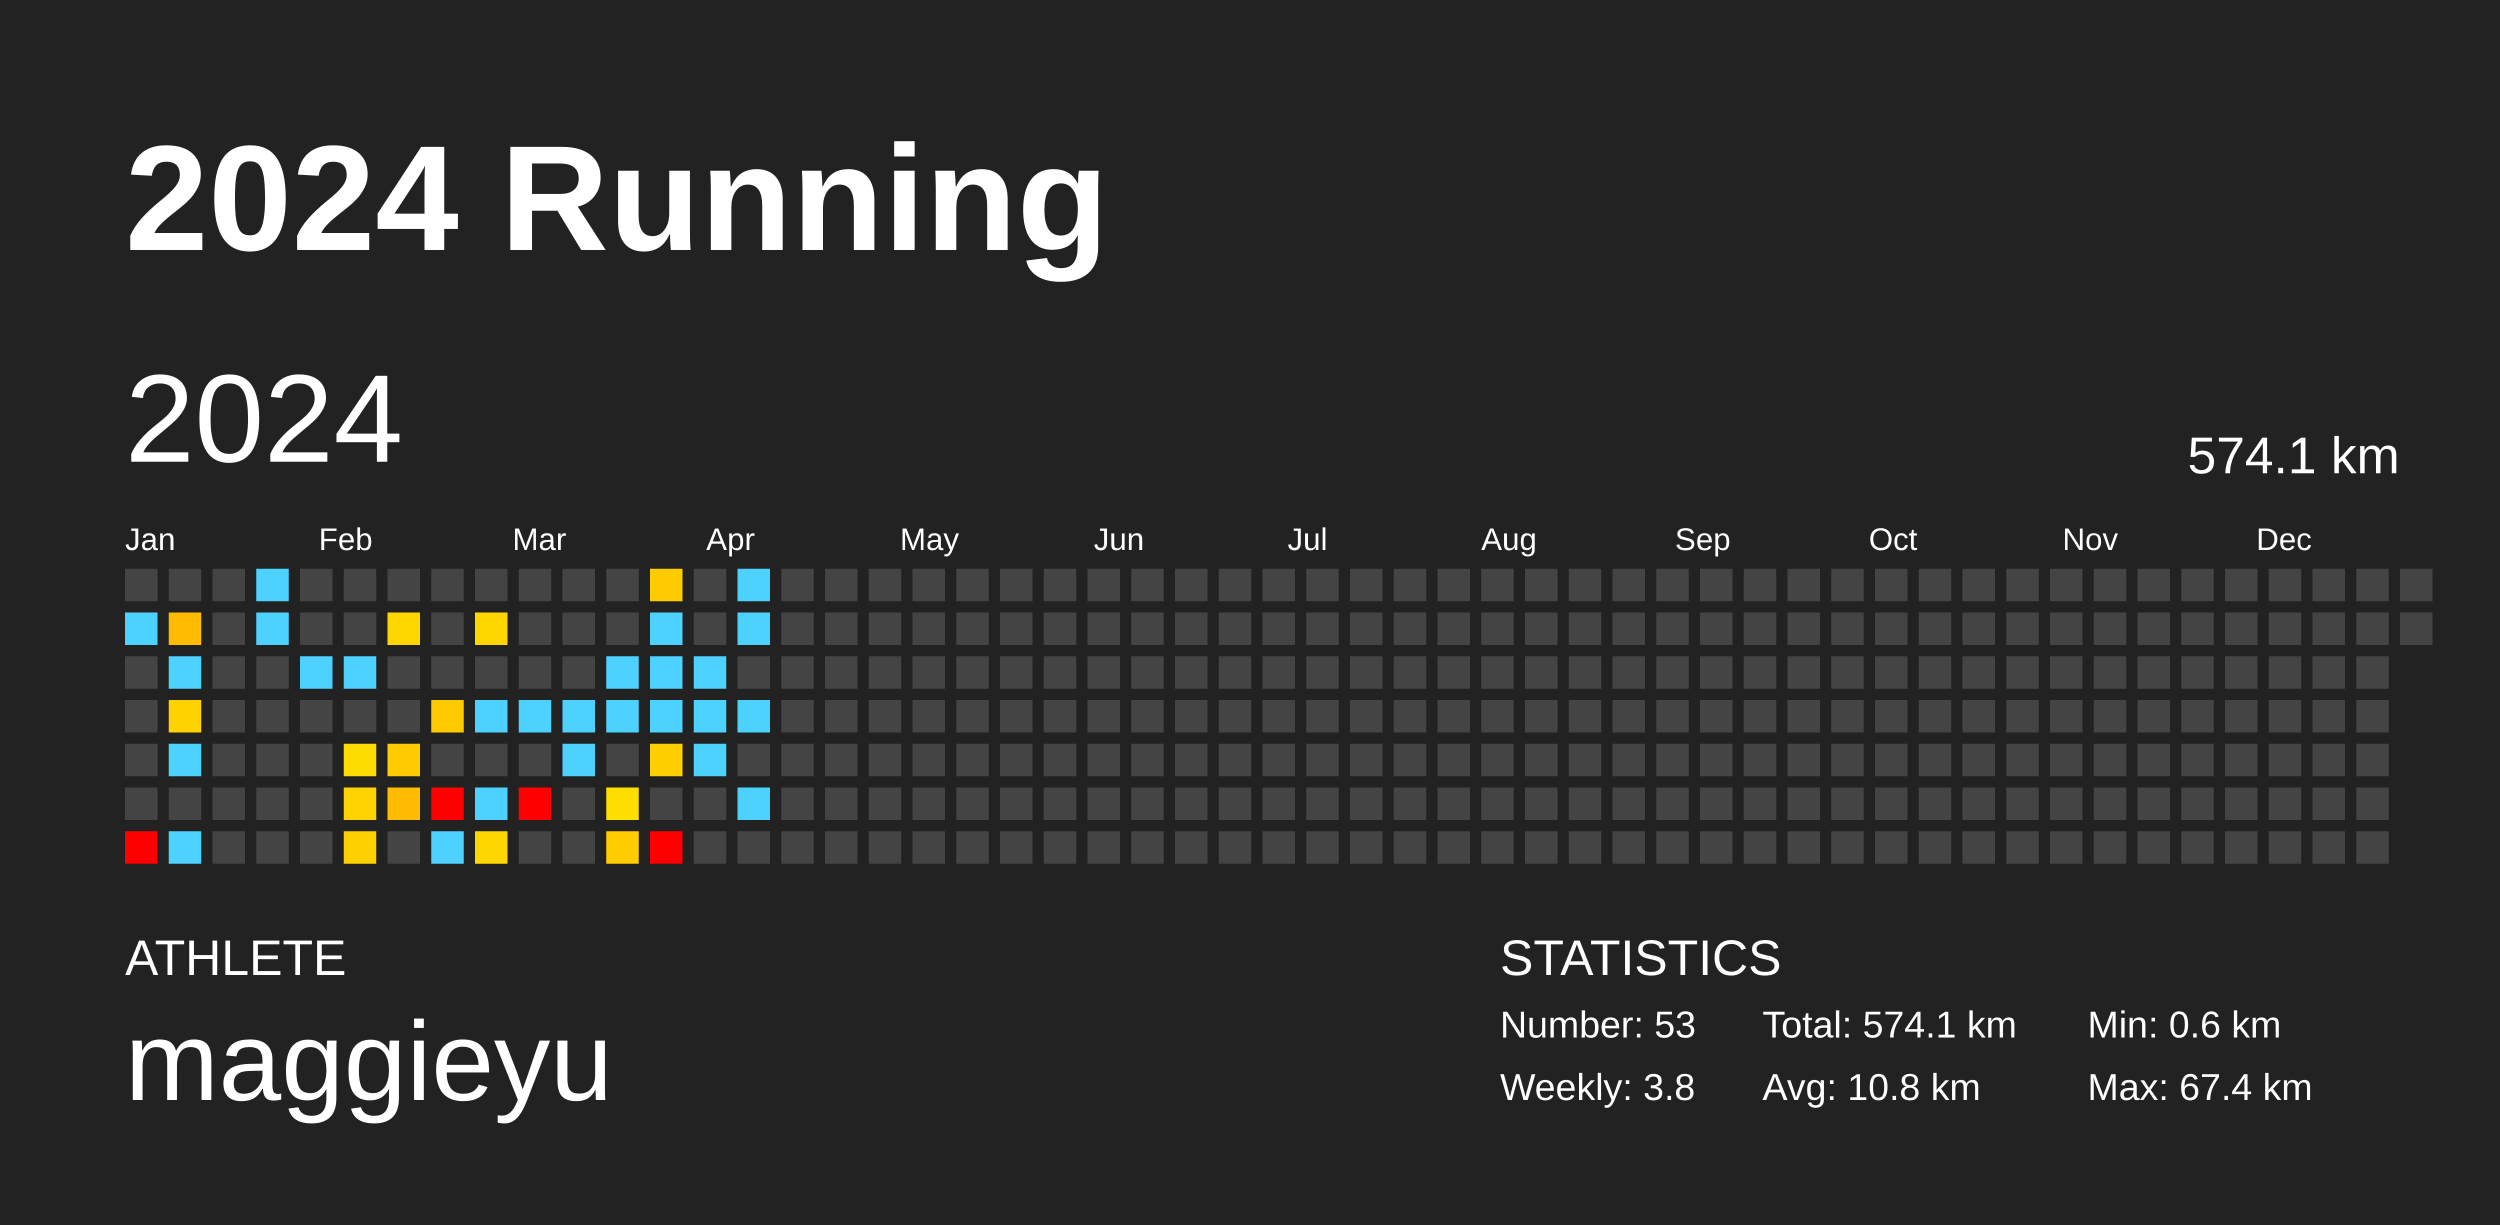
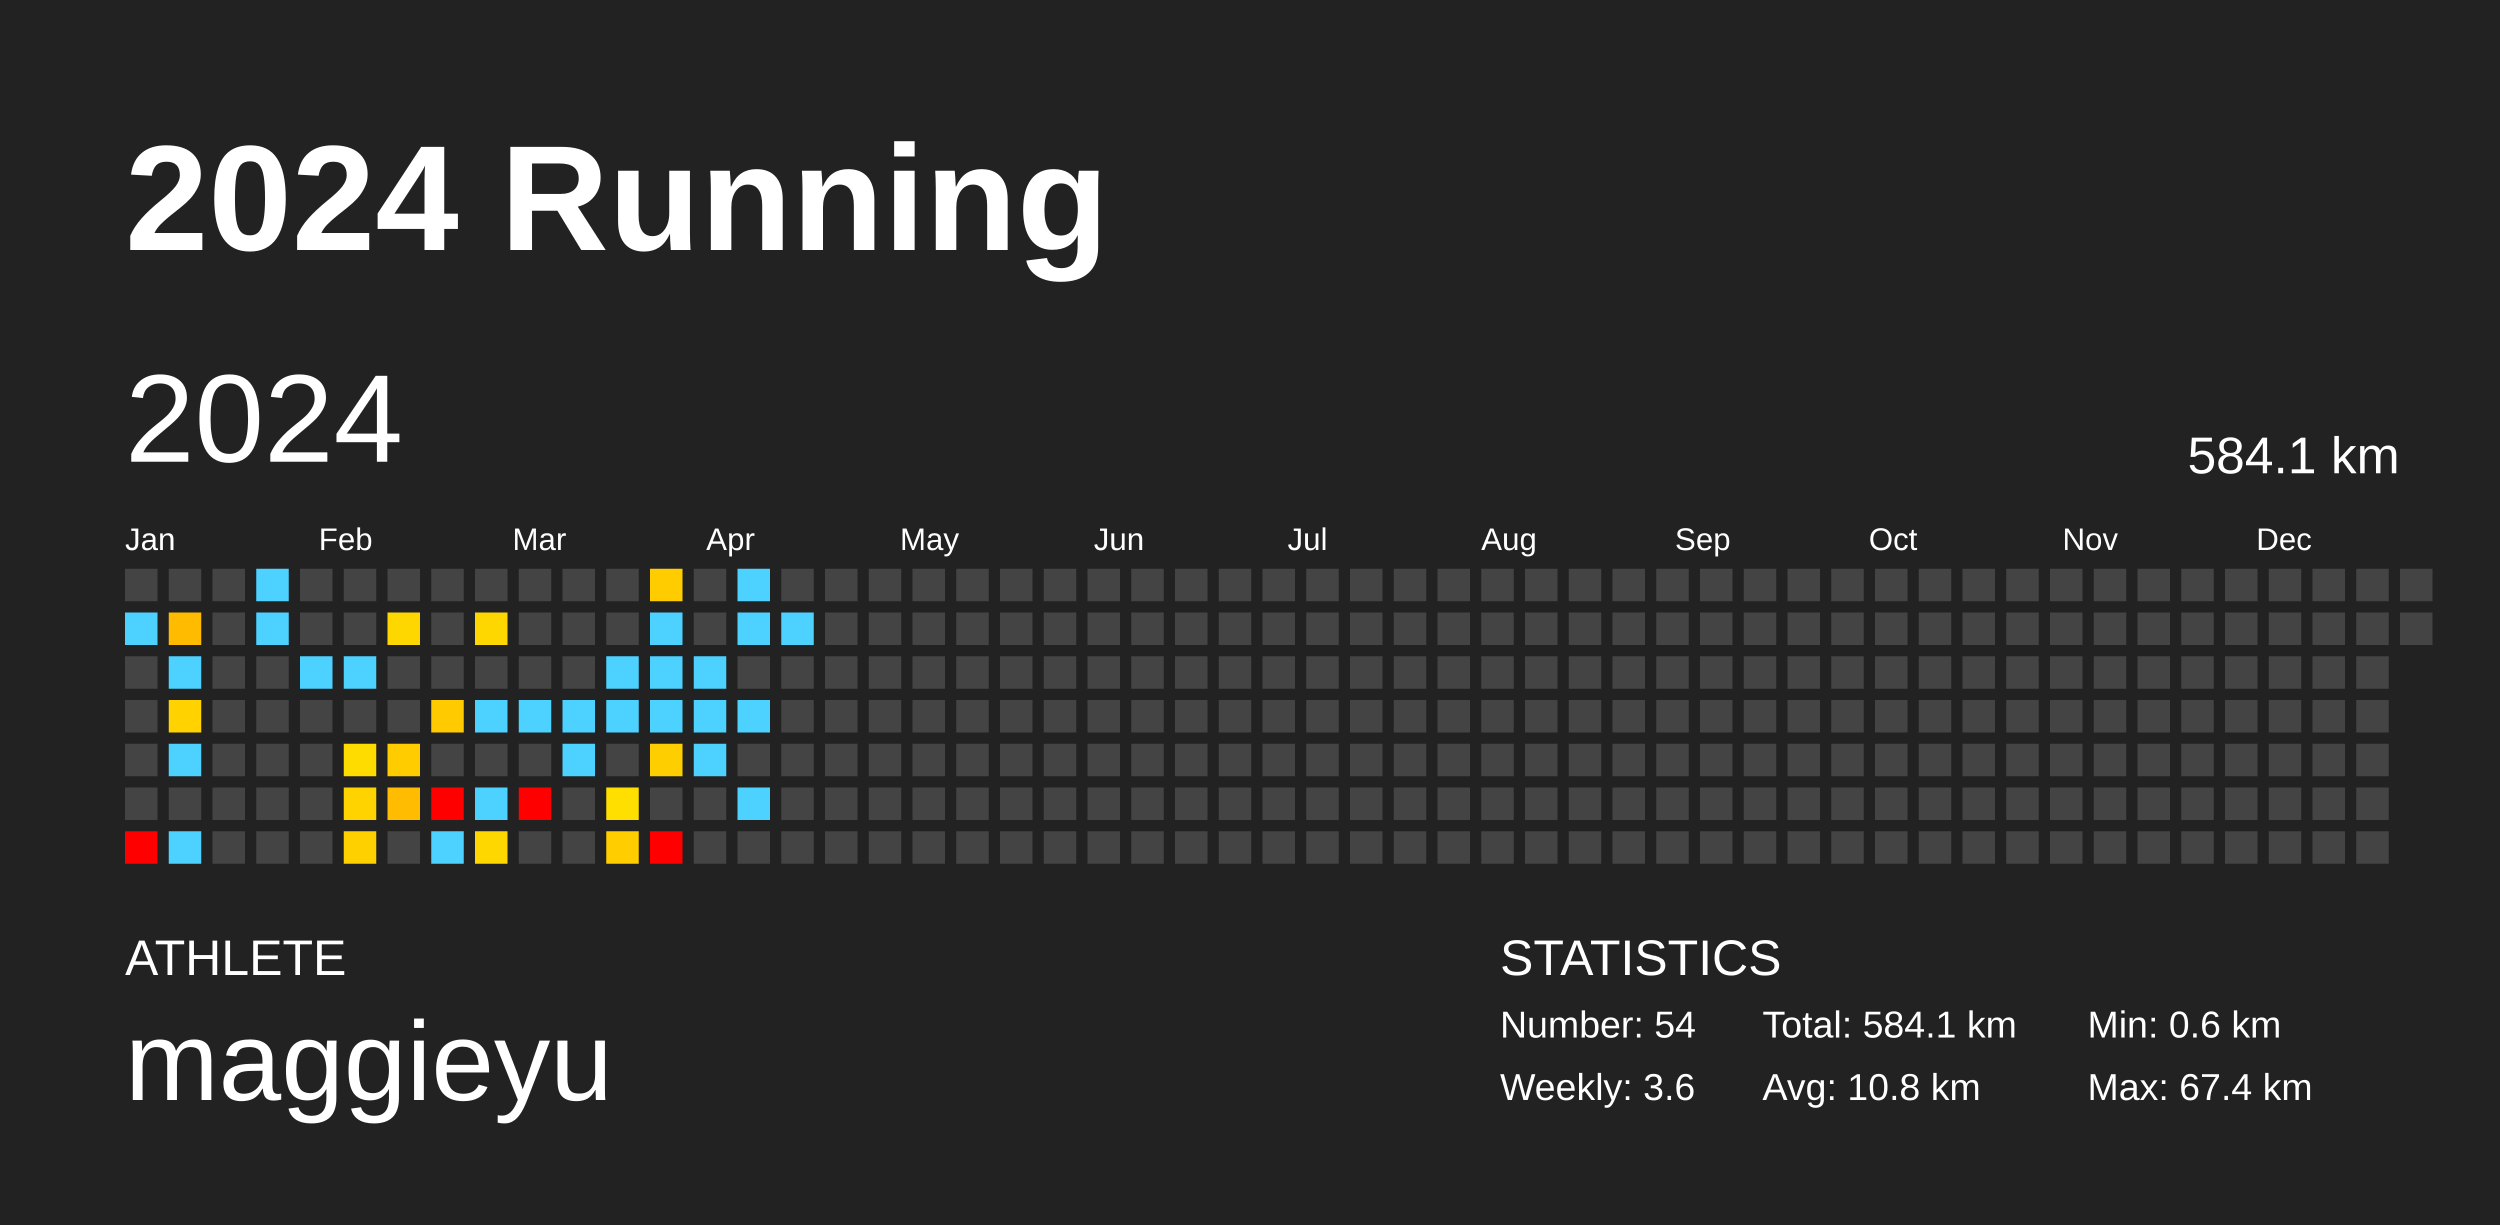
<svg xmlns="http://www.w3.org/2000/svg" baseProfile="full" height="98mm" version="1.1" viewBox="0,0,200,98" width="200mm">
  <defs />
  <rect fill="#222222" height="98" width="200" x="0" y="0" />
  <text fill="#FFFFFF" style="font-size:12px; font-family:Arial; font-weight:bold;" x="10" y="20">2024 Running</text>
  <text fill="#FFFFFF" style="font-size:4px; font-family:Arial" x="10" y="78">ATHLETE</text>
  <text fill="#FFFFFF" style="font-size:9px; font-family:Arial" x="10" y="88">maggieyu</text>
  <text fill="#FFFFFF" style="font-size:4px; font-family:Arial" x="120" y="78">STATISTICS</text>
-   <text fill="#FFFFFF" style="font-size:3px; font-family:Arial" x="120" y="83">Number: 53</text>
-   <text fill="#FFFFFF" style="font-size:3px; font-family:Arial" x="120" y="88">Weekly: 3.8</text>
-   <text fill="#FFFFFF" style="font-size:3px; font-family:Arial" x="141" y="83">Total: 574.1 km</text>
+   <text fill="#FFFFFF" style="font-size:3px; font-family:Arial" x="120" y="83">Number: 54</text>
+   <text fill="#FFFFFF" style="font-size:3px; font-family:Arial" x="120" y="88">Weekly: 3.6</text>
+   <text fill="#FFFFFF" style="font-size:3px; font-family:Arial" x="141" y="83">Total: 584.1 km</text>
  <text fill="#FFFFFF" style="font-size:3px; font-family:Arial" x="141" y="88">Avg: 10.8 km</text>
  <text fill="#FFFFFF" style="font-size:3px; font-family:Arial" x="167" y="83">Min: 0.6 km</text>
  <text fill="#FFFFFF" style="font-size:3px; font-family:Arial" x="167" y="88">Max: 67.4 km</text>
  <text dominant-baseline="hanging" fill="#FFFFFF" style="font-size:10.0px; font-family:Arial;" x="10" y="30">2024</text>
-   <text dominant-baseline="hanging" fill="#FFFFFF" style="font-size:4.125px; font-family:Arial;" x="175" y="35">574.1 km</text>
+   <text dominant-baseline="hanging" fill="#FFFFFF" style="font-size:4.125px; font-family:Arial;" x="175" y="35">584.1 km</text>
  <text fill="#FFFFFF" style="font-size:2.5px; font-family:Arial" x="10.0" y="44">Jan</text>
  <text fill="#FFFFFF" style="font-size:2.5px; font-family:Arial" x="25.5" y="44">Feb</text>
  <text fill="#FFFFFF" style="font-size:2.5px; font-family:Arial" x="41.0" y="44">Mar</text>
  <text fill="#FFFFFF" style="font-size:2.5px; font-family:Arial" x="56.5" y="44">Apr</text>
  <text fill="#FFFFFF" style="font-size:2.5px; font-family:Arial" x="72.0" y="44">May</text>
  <text fill="#FFFFFF" style="font-size:2.5px; font-family:Arial" x="87.5" y="44">Jun</text>
  <text fill="#FFFFFF" style="font-size:2.5px; font-family:Arial" x="103.0" y="44">Jul</text>
  <text fill="#FFFFFF" style="font-size:2.5px; font-family:Arial" x="118.5" y="44">Aug</text>
  <text fill="#FFFFFF" style="font-size:2.5px; font-family:Arial" x="134.0" y="44">Sep</text>
  <text fill="#FFFFFF" style="font-size:2.5px; font-family:Arial" x="149.5" y="44">Oct</text>
  <text fill="#FFFFFF" style="font-size:2.5px; font-family:Arial" x="165.0" y="44">Nov</text>
  <text fill="#FFFFFF" style="font-size:2.5px; font-family:Arial" x="180.5" y="44">Dec</text>
  <rect fill="#444444" height="2.6" width="2.6" x="10.0" y="45.5" />
  <rect fill="#4dd2ff" height="2.6" width="2.6" x="10.0" y="49.0" />
  <rect fill="#444444" height="2.6" width="2.6" x="10.0" y="52.5" />
  <rect fill="#444444" height="2.6" width="2.6" x="10.0" y="56.0" />
  <rect fill="#444444" height="2.6" width="2.6" x="10.0" y="59.5" />
  <rect fill="#444444" height="2.6" width="2.6" x="10.0" y="63.0" />
  <rect fill="red" height="2.6" width="2.6" x="10.0" y="66.5" />
  <rect fill="#444444" height="2.6" width="2.6" x="13.5" y="45.5" />
  <rect fill="#ffbb00" height="2.6" width="2.6" x="13.5" y="49.0" />
  <rect fill="#4dd2ff" height="2.6" width="2.6" x="13.5" y="52.5" />
  <rect fill="#ffd200" height="2.6" width="2.6" x="13.5" y="56.0" />
  <rect fill="#4dd2ff" height="2.6" width="2.6" x="13.5" y="59.5" />
  <rect fill="#444444" height="2.6" width="2.6" x="13.5" y="63.0" />
  <rect fill="#4dd2ff" height="2.6" width="2.6" x="13.5" y="66.5" />
  <rect fill="#444444" height="2.6" width="2.6" x="17.0" y="45.5" />
  <rect fill="#444444" height="2.6" width="2.6" x="17.0" y="49.0" />
  <rect fill="#444444" height="2.6" width="2.6" x="17.0" y="52.5" />
  <rect fill="#444444" height="2.6" width="2.6" x="17.0" y="56.0" />
  <rect fill="#444444" height="2.6" width="2.6" x="17.0" y="59.5" />
  <rect fill="#444444" height="2.6" width="2.6" x="17.0" y="63.0" />
  <rect fill="#444444" height="2.6" width="2.6" x="17.0" y="66.5" />
  <rect fill="#4dd2ff" height="2.6" width="2.6" x="20.5" y="45.5" />
  <rect fill="#4dd2ff" height="2.6" width="2.6" x="20.5" y="49.0" />
  <rect fill="#444444" height="2.6" width="2.6" x="20.5" y="52.5" />
  <rect fill="#444444" height="2.6" width="2.6" x="20.5" y="56.0" />
  <rect fill="#444444" height="2.6" width="2.6" x="20.5" y="59.5" />
  <rect fill="#444444" height="2.6" width="2.6" x="20.5" y="63.0" />
  <rect fill="#444444" height="2.6" width="2.6" x="20.5" y="66.5" />
  <rect fill="#444444" height="2.6" width="2.6" x="24.0" y="45.5" />
  <rect fill="#444444" height="2.6" width="2.6" x="24.0" y="49.0" />
  <rect fill="#4dd2ff" height="2.6" width="2.6" x="24.0" y="52.5" />
  <rect fill="#444444" height="2.6" width="2.6" x="24.0" y="56.0" />
  <rect fill="#444444" height="2.6" width="2.6" x="24.0" y="59.5" />
  <rect fill="#444444" height="2.6" width="2.6" x="24.0" y="63.0" />
  <rect fill="#444444" height="2.6" width="2.6" x="24.0" y="66.5" />
  <rect fill="#444444" height="2.6" width="2.6" x="27.5" y="45.5" />
  <rect fill="#444444" height="2.6" width="2.6" x="27.5" y="49.0" />
  <rect fill="#4dd2ff" height="2.6" width="2.6" x="27.5" y="52.5" />
  <rect fill="#444444" height="2.6" width="2.6" x="27.5" y="56.0" />
  <rect fill="#ffdc00" height="2.6" width="2.6" x="27.5" y="59.5" />
  <rect fill="#ffd300" height="2.6" width="2.6" x="27.5" y="63.0" />
  <rect fill="#ffd000" height="2.6" width="2.6" x="27.5" y="66.5" />
  <rect fill="#444444" height="2.6" width="2.6" x="31.0" y="45.5" />
  <rect fill="#ffd700" height="2.6" width="2.6" x="31.0" y="49.0" />
  <rect fill="#444444" height="2.6" width="2.6" x="31.0" y="52.5" />
  <rect fill="#444444" height="2.6" width="2.6" x="31.0" y="56.0" />
  <rect fill="#ffcc00" height="2.6" width="2.6" x="31.0" y="59.5" />
  <rect fill="#ffbc00" height="2.6" width="2.6" x="31.0" y="63.0" />
  <rect fill="#444444" height="2.6" width="2.6" x="31.0" y="66.5" />
  <rect fill="#444444" height="2.6" width="2.6" x="34.5" y="45.5" />
  <rect fill="#444444" height="2.6" width="2.6" x="34.5" y="49.0" />
  <rect fill="#444444" height="2.6" width="2.6" x="34.5" y="52.5" />
  <rect fill="#ffcb00" height="2.6" width="2.6" x="34.5" y="56.0" />
  <rect fill="#444444" height="2.6" width="2.6" x="34.5" y="59.5" />
  <rect fill="red" height="2.6" width="2.6" x="34.5" y="63.0" />
  <rect fill="#4dd2ff" height="2.6" width="2.6" x="34.5" y="66.5" />
  <rect fill="#444444" height="2.6" width="2.6" x="38.0" y="45.5" />
  <rect fill="#ffd700" height="2.6" width="2.6" x="38.0" y="49.0" />
  <rect fill="#444444" height="2.6" width="2.6" x="38.0" y="52.5" />
  <rect fill="#4dd2ff" height="2.6" width="2.6" x="38.0" y="56.0" />
  <rect fill="#444444" height="2.6" width="2.6" x="38.0" y="59.5" />
  <rect fill="#4dd2ff" height="2.6" width="2.6" x="38.0" y="63.0" />
  <rect fill="#ffd700" height="2.6" width="2.6" x="38.0" y="66.5" />
  <rect fill="#444444" height="2.6" width="2.6" x="41.5" y="45.5" />
  <rect fill="#444444" height="2.6" width="2.6" x="41.5" y="49.0" />
  <rect fill="#444444" height="2.6" width="2.6" x="41.5" y="52.5" />
  <rect fill="#4dd2ff" height="2.6" width="2.6" x="41.5" y="56.0" />
  <rect fill="#444444" height="2.6" width="2.6" x="41.5" y="59.5" />
  <rect fill="red" height="2.6" width="2.6" x="41.5" y="63.0" />
  <rect fill="#444444" height="2.6" width="2.6" x="41.5" y="66.5" />
  <rect fill="#444444" height="2.6" width="2.6" x="45.0" y="45.5" />
  <rect fill="#444444" height="2.6" width="2.6" x="45.0" y="49.0" />
  <rect fill="#444444" height="2.6" width="2.6" x="45.0" y="52.5" />
  <rect fill="#4dd2ff" height="2.6" width="2.6" x="45.0" y="56.0" />
  <rect fill="#4dd2ff" height="2.6" width="2.6" x="45.0" y="59.5" />
  <rect fill="#444444" height="2.6" width="2.6" x="45.0" y="63.0" />
  <rect fill="#444444" height="2.6" width="2.6" x="45.0" y="66.5" />
  <rect fill="#444444" height="2.6" width="2.6" x="48.5" y="45.5" />
  <rect fill="#444444" height="2.6" width="2.6" x="48.5" y="49.0" />
  <rect fill="#4dd2ff" height="2.6" width="2.6" x="48.5" y="52.5" />
  <rect fill="#4dd2ff" height="2.6" width="2.6" x="48.5" y="56.0" />
  <rect fill="#444444" height="2.6" width="2.6" x="48.5" y="59.5" />
  <rect fill="#ffdf00" height="2.6" width="2.6" x="48.5" y="63.0" />
  <rect fill="#ffcd00" height="2.6" width="2.6" x="48.5" y="66.5" />
  <rect fill="#ffcc00" height="2.6" width="2.6" x="52.0" y="45.5" />
  <rect fill="#4dd2ff" height="2.6" width="2.6" x="52.0" y="49.0" />
  <rect fill="#4dd2ff" height="2.6" width="2.6" x="52.0" y="52.5" />
  <rect fill="#4dd2ff" height="2.6" width="2.6" x="52.0" y="56.0" />
  <rect fill="#ffce00" height="2.6" width="2.6" x="52.0" y="59.5" />
  <rect fill="#444444" height="2.6" width="2.6" x="52.0" y="63.0" />
  <rect fill="red" height="2.6" width="2.6" x="52.0" y="66.5" />
  <rect fill="#444444" height="2.6" width="2.6" x="55.5" y="45.5" />
  <rect fill="#444444" height="2.6" width="2.6" x="55.5" y="49.0" />
  <rect fill="#4dd2ff" height="2.6" width="2.6" x="55.5" y="52.5" />
  <rect fill="#4dd2ff" height="2.6" width="2.6" x="55.5" y="56.0" />
  <rect fill="#4dd2ff" height="2.6" width="2.6" x="55.5" y="59.5" />
  <rect fill="#444444" height="2.6" width="2.6" x="55.5" y="63.0" />
  <rect fill="#444444" height="2.6" width="2.6" x="55.5" y="66.5" />
  <rect fill="#4dd2ff" height="2.6" width="2.6" x="59.0" y="45.5" />
  <rect fill="#4dd2ff" height="2.6" width="2.6" x="59.0" y="49.0" />
  <rect fill="#444444" height="2.6" width="2.6" x="59.0" y="52.5" />
  <rect fill="#4dd2ff" height="2.6" width="2.6" x="59.0" y="56.0" />
  <rect fill="#444444" height="2.6" width="2.6" x="59.0" y="59.5" />
  <rect fill="#4dd2ff" height="2.6" width="2.6" x="59.0" y="63.0" />
  <rect fill="#444444" height="2.6" width="2.6" x="59.0" y="66.5" />
  <rect fill="#444444" height="2.6" width="2.6" x="62.5" y="45.5" />
-   <rect fill="#444444" height="2.6" width="2.6" x="62.5" y="49.0" />
+   <rect fill="#4dd2ff" height="2.6" width="2.6" x="62.5" y="49.0" />
  <rect fill="#444444" height="2.6" width="2.6" x="62.5" y="52.5" />
  <rect fill="#444444" height="2.6" width="2.6" x="62.5" y="56.0" />
  <rect fill="#444444" height="2.6" width="2.6" x="62.5" y="59.5" />
  <rect fill="#444444" height="2.6" width="2.6" x="62.5" y="63.0" />
  <rect fill="#444444" height="2.6" width="2.6" x="62.5" y="66.5" />
  <rect fill="#444444" height="2.6" width="2.6" x="66.0" y="45.5" />
  <rect fill="#444444" height="2.6" width="2.6" x="66.0" y="49.0" />
  <rect fill="#444444" height="2.6" width="2.6" x="66.0" y="52.5" />
  <rect fill="#444444" height="2.6" width="2.6" x="66.0" y="56.0" />
  <rect fill="#444444" height="2.6" width="2.6" x="66.0" y="59.5" />
  <rect fill="#444444" height="2.6" width="2.6" x="66.0" y="63.0" />
  <rect fill="#444444" height="2.6" width="2.6" x="66.0" y="66.5" />
  <rect fill="#444444" height="2.6" width="2.6" x="69.5" y="45.5" />
  <rect fill="#444444" height="2.6" width="2.6" x="69.5" y="49.0" />
  <rect fill="#444444" height="2.6" width="2.6" x="69.5" y="52.5" />
  <rect fill="#444444" height="2.6" width="2.6" x="69.5" y="56.0" />
  <rect fill="#444444" height="2.6" width="2.6" x="69.5" y="59.5" />
  <rect fill="#444444" height="2.6" width="2.6" x="69.5" y="63.0" />
  <rect fill="#444444" height="2.6" width="2.6" x="69.5" y="66.5" />
  <rect fill="#444444" height="2.6" width="2.6" x="73.0" y="45.5" />
  <rect fill="#444444" height="2.6" width="2.6" x="73.0" y="49.0" />
  <rect fill="#444444" height="2.6" width="2.6" x="73.0" y="52.5" />
  <rect fill="#444444" height="2.6" width="2.6" x="73.0" y="56.0" />
  <rect fill="#444444" height="2.6" width="2.6" x="73.0" y="59.5" />
  <rect fill="#444444" height="2.6" width="2.6" x="73.0" y="63.0" />
  <rect fill="#444444" height="2.6" width="2.6" x="73.0" y="66.5" />
  <rect fill="#444444" height="2.6" width="2.6" x="76.5" y="45.5" />
  <rect fill="#444444" height="2.6" width="2.6" x="76.5" y="49.0" />
  <rect fill="#444444" height="2.6" width="2.6" x="76.5" y="52.5" />
  <rect fill="#444444" height="2.6" width="2.6" x="76.5" y="56.0" />
  <rect fill="#444444" height="2.6" width="2.6" x="76.5" y="59.5" />
  <rect fill="#444444" height="2.6" width="2.6" x="76.5" y="63.0" />
  <rect fill="#444444" height="2.6" width="2.6" x="76.5" y="66.5" />
  <rect fill="#444444" height="2.6" width="2.6" x="80.0" y="45.5" />
  <rect fill="#444444" height="2.6" width="2.6" x="80.0" y="49.0" />
  <rect fill="#444444" height="2.6" width="2.6" x="80.0" y="52.5" />
  <rect fill="#444444" height="2.6" width="2.6" x="80.0" y="56.0" />
  <rect fill="#444444" height="2.6" width="2.6" x="80.0" y="59.5" />
  <rect fill="#444444" height="2.6" width="2.6" x="80.0" y="63.0" />
  <rect fill="#444444" height="2.6" width="2.6" x="80.0" y="66.5" />
  <rect fill="#444444" height="2.6" width="2.6" x="83.5" y="45.5" />
  <rect fill="#444444" height="2.6" width="2.6" x="83.5" y="49.0" />
  <rect fill="#444444" height="2.6" width="2.6" x="83.5" y="52.5" />
  <rect fill="#444444" height="2.6" width="2.6" x="83.5" y="56.0" />
  <rect fill="#444444" height="2.6" width="2.6" x="83.5" y="59.5" />
  <rect fill="#444444" height="2.6" width="2.6" x="83.5" y="63.0" />
  <rect fill="#444444" height="2.6" width="2.6" x="83.5" y="66.5" />
  <rect fill="#444444" height="2.6" width="2.6" x="87.0" y="45.5" />
  <rect fill="#444444" height="2.6" width="2.6" x="87.0" y="49.0" />
  <rect fill="#444444" height="2.6" width="2.6" x="87.0" y="52.5" />
  <rect fill="#444444" height="2.6" width="2.6" x="87.0" y="56.0" />
  <rect fill="#444444" height="2.6" width="2.6" x="87.0" y="59.5" />
  <rect fill="#444444" height="2.6" width="2.6" x="87.0" y="63.0" />
  <rect fill="#444444" height="2.6" width="2.6" x="87.0" y="66.5" />
  <rect fill="#444444" height="2.6" width="2.6" x="90.5" y="45.5" />
  <rect fill="#444444" height="2.6" width="2.6" x="90.5" y="49.0" />
  <rect fill="#444444" height="2.6" width="2.6" x="90.5" y="52.5" />
  <rect fill="#444444" height="2.6" width="2.6" x="90.5" y="56.0" />
  <rect fill="#444444" height="2.6" width="2.6" x="90.5" y="59.5" />
  <rect fill="#444444" height="2.6" width="2.6" x="90.5" y="63.0" />
  <rect fill="#444444" height="2.6" width="2.6" x="90.5" y="66.5" />
  <rect fill="#444444" height="2.6" width="2.6" x="94.0" y="45.5" />
  <rect fill="#444444" height="2.6" width="2.6" x="94.0" y="49.0" />
  <rect fill="#444444" height="2.6" width="2.6" x="94.0" y="52.5" />
  <rect fill="#444444" height="2.6" width="2.6" x="94.0" y="56.0" />
  <rect fill="#444444" height="2.6" width="2.6" x="94.0" y="59.5" />
  <rect fill="#444444" height="2.6" width="2.6" x="94.0" y="63.0" />
  <rect fill="#444444" height="2.6" width="2.6" x="94.0" y="66.5" />
  <rect fill="#444444" height="2.6" width="2.6" x="97.5" y="45.5" />
  <rect fill="#444444" height="2.6" width="2.6" x="97.5" y="49.0" />
  <rect fill="#444444" height="2.6" width="2.6" x="97.5" y="52.5" />
  <rect fill="#444444" height="2.6" width="2.6" x="97.5" y="56.0" />
  <rect fill="#444444" height="2.6" width="2.6" x="97.5" y="59.5" />
  <rect fill="#444444" height="2.6" width="2.6" x="97.5" y="63.0" />
  <rect fill="#444444" height="2.6" width="2.6" x="97.5" y="66.5" />
  <rect fill="#444444" height="2.6" width="2.6" x="101.0" y="45.5" />
  <rect fill="#444444" height="2.6" width="2.6" x="101.0" y="49.0" />
  <rect fill="#444444" height="2.6" width="2.6" x="101.0" y="52.5" />
  <rect fill="#444444" height="2.6" width="2.6" x="101.0" y="56.0" />
  <rect fill="#444444" height="2.6" width="2.6" x="101.0" y="59.5" />
  <rect fill="#444444" height="2.6" width="2.6" x="101.0" y="63.0" />
  <rect fill="#444444" height="2.6" width="2.6" x="101.0" y="66.5" />
  <rect fill="#444444" height="2.6" width="2.6" x="104.5" y="45.5" />
  <rect fill="#444444" height="2.6" width="2.6" x="104.5" y="49.0" />
  <rect fill="#444444" height="2.6" width="2.6" x="104.5" y="52.5" />
  <rect fill="#444444" height="2.6" width="2.6" x="104.5" y="56.0" />
  <rect fill="#444444" height="2.6" width="2.6" x="104.5" y="59.5" />
  <rect fill="#444444" height="2.6" width="2.6" x="104.5" y="63.0" />
  <rect fill="#444444" height="2.6" width="2.6" x="104.5" y="66.5" />
  <rect fill="#444444" height="2.6" width="2.6" x="108.0" y="45.5" />
  <rect fill="#444444" height="2.6" width="2.6" x="108.0" y="49.0" />
  <rect fill="#444444" height="2.6" width="2.6" x="108.0" y="52.5" />
  <rect fill="#444444" height="2.6" width="2.6" x="108.0" y="56.0" />
  <rect fill="#444444" height="2.6" width="2.6" x="108.0" y="59.5" />
  <rect fill="#444444" height="2.6" width="2.6" x="108.0" y="63.0" />
  <rect fill="#444444" height="2.6" width="2.6" x="108.0" y="66.5" />
  <rect fill="#444444" height="2.6" width="2.6" x="111.5" y="45.5" />
  <rect fill="#444444" height="2.6" width="2.6" x="111.5" y="49.0" />
  <rect fill="#444444" height="2.6" width="2.6" x="111.5" y="52.5" />
  <rect fill="#444444" height="2.6" width="2.6" x="111.5" y="56.0" />
  <rect fill="#444444" height="2.6" width="2.6" x="111.5" y="59.5" />
  <rect fill="#444444" height="2.6" width="2.6" x="111.5" y="63.0" />
  <rect fill="#444444" height="2.6" width="2.6" x="111.5" y="66.5" />
  <rect fill="#444444" height="2.6" width="2.6" x="115.0" y="45.5" />
  <rect fill="#444444" height="2.6" width="2.6" x="115.0" y="49.0" />
  <rect fill="#444444" height="2.6" width="2.6" x="115.0" y="52.5" />
  <rect fill="#444444" height="2.6" width="2.6" x="115.0" y="56.0" />
  <rect fill="#444444" height="2.6" width="2.6" x="115.0" y="59.5" />
  <rect fill="#444444" height="2.6" width="2.6" x="115.0" y="63.0" />
  <rect fill="#444444" height="2.6" width="2.6" x="115.0" y="66.5" />
  <rect fill="#444444" height="2.6" width="2.6" x="118.5" y="45.5" />
  <rect fill="#444444" height="2.6" width="2.6" x="118.5" y="49.0" />
  <rect fill="#444444" height="2.6" width="2.6" x="118.5" y="52.5" />
  <rect fill="#444444" height="2.6" width="2.6" x="118.5" y="56.0" />
  <rect fill="#444444" height="2.6" width="2.6" x="118.5" y="59.5" />
  <rect fill="#444444" height="2.6" width="2.6" x="118.5" y="63.0" />
  <rect fill="#444444" height="2.6" width="2.6" x="118.5" y="66.5" />
  <rect fill="#444444" height="2.6" width="2.6" x="122.0" y="45.5" />
  <rect fill="#444444" height="2.6" width="2.6" x="122.0" y="49.0" />
  <rect fill="#444444" height="2.6" width="2.6" x="122.0" y="52.5" />
  <rect fill="#444444" height="2.6" width="2.6" x="122.0" y="56.0" />
  <rect fill="#444444" height="2.6" width="2.6" x="122.0" y="59.5" />
  <rect fill="#444444" height="2.6" width="2.6" x="122.0" y="63.0" />
  <rect fill="#444444" height="2.6" width="2.6" x="122.0" y="66.5" />
  <rect fill="#444444" height="2.6" width="2.6" x="125.5" y="45.5" />
  <rect fill="#444444" height="2.6" width="2.6" x="125.5" y="49.0" />
  <rect fill="#444444" height="2.6" width="2.6" x="125.5" y="52.5" />
  <rect fill="#444444" height="2.6" width="2.6" x="125.5" y="56.0" />
  <rect fill="#444444" height="2.6" width="2.6" x="125.5" y="59.5" />
  <rect fill="#444444" height="2.6" width="2.6" x="125.5" y="63.0" />
  <rect fill="#444444" height="2.6" width="2.6" x="125.5" y="66.5" />
  <rect fill="#444444" height="2.6" width="2.6" x="129.0" y="45.5" />
  <rect fill="#444444" height="2.6" width="2.6" x="129.0" y="49.0" />
  <rect fill="#444444" height="2.6" width="2.6" x="129.0" y="52.5" />
  <rect fill="#444444" height="2.6" width="2.6" x="129.0" y="56.0" />
  <rect fill="#444444" height="2.6" width="2.6" x="129.0" y="59.5" />
  <rect fill="#444444" height="2.6" width="2.6" x="129.0" y="63.0" />
  <rect fill="#444444" height="2.6" width="2.6" x="129.0" y="66.5" />
  <rect fill="#444444" height="2.6" width="2.6" x="132.5" y="45.5" />
  <rect fill="#444444" height="2.6" width="2.6" x="132.5" y="49.0" />
  <rect fill="#444444" height="2.6" width="2.6" x="132.5" y="52.5" />
  <rect fill="#444444" height="2.6" width="2.6" x="132.5" y="56.0" />
  <rect fill="#444444" height="2.6" width="2.6" x="132.5" y="59.5" />
  <rect fill="#444444" height="2.6" width="2.6" x="132.5" y="63.0" />
  <rect fill="#444444" height="2.6" width="2.6" x="132.5" y="66.5" />
  <rect fill="#444444" height="2.6" width="2.6" x="136.0" y="45.5" />
  <rect fill="#444444" height="2.6" width="2.6" x="136.0" y="49.0" />
  <rect fill="#444444" height="2.6" width="2.6" x="136.0" y="52.5" />
  <rect fill="#444444" height="2.6" width="2.6" x="136.0" y="56.0" />
  <rect fill="#444444" height="2.6" width="2.6" x="136.0" y="59.5" />
  <rect fill="#444444" height="2.6" width="2.6" x="136.0" y="63.0" />
  <rect fill="#444444" height="2.6" width="2.6" x="136.0" y="66.5" />
  <rect fill="#444444" height="2.6" width="2.6" x="139.5" y="45.5" />
  <rect fill="#444444" height="2.6" width="2.6" x="139.5" y="49.0" />
  <rect fill="#444444" height="2.6" width="2.6" x="139.5" y="52.5" />
  <rect fill="#444444" height="2.6" width="2.6" x="139.5" y="56.0" />
  <rect fill="#444444" height="2.6" width="2.6" x="139.5" y="59.5" />
  <rect fill="#444444" height="2.6" width="2.6" x="139.5" y="63.0" />
  <rect fill="#444444" height="2.6" width="2.6" x="139.5" y="66.5" />
  <rect fill="#444444" height="2.6" width="2.6" x="143.0" y="45.5" />
  <rect fill="#444444" height="2.6" width="2.6" x="143.0" y="49.0" />
  <rect fill="#444444" height="2.6" width="2.6" x="143.0" y="52.5" />
  <rect fill="#444444" height="2.6" width="2.6" x="143.0" y="56.0" />
  <rect fill="#444444" height="2.6" width="2.6" x="143.0" y="59.5" />
  <rect fill="#444444" height="2.6" width="2.6" x="143.0" y="63.0" />
  <rect fill="#444444" height="2.6" width="2.6" x="143.0" y="66.5" />
  <rect fill="#444444" height="2.6" width="2.6" x="146.5" y="45.5" />
  <rect fill="#444444" height="2.6" width="2.6" x="146.5" y="49.0" />
  <rect fill="#444444" height="2.6" width="2.6" x="146.5" y="52.5" />
  <rect fill="#444444" height="2.6" width="2.6" x="146.5" y="56.0" />
  <rect fill="#444444" height="2.6" width="2.6" x="146.5" y="59.5" />
  <rect fill="#444444" height="2.6" width="2.6" x="146.5" y="63.0" />
  <rect fill="#444444" height="2.6" width="2.6" x="146.5" y="66.5" />
  <rect fill="#444444" height="2.6" width="2.6" x="150.0" y="45.5" />
  <rect fill="#444444" height="2.6" width="2.6" x="150.0" y="49.0" />
  <rect fill="#444444" height="2.6" width="2.6" x="150.0" y="52.5" />
  <rect fill="#444444" height="2.6" width="2.6" x="150.0" y="56.0" />
  <rect fill="#444444" height="2.6" width="2.6" x="150.0" y="59.5" />
  <rect fill="#444444" height="2.6" width="2.6" x="150.0" y="63.0" />
  <rect fill="#444444" height="2.6" width="2.6" x="150.0" y="66.5" />
  <rect fill="#444444" height="2.6" width="2.6" x="153.5" y="45.5" />
  <rect fill="#444444" height="2.6" width="2.6" x="153.5" y="49.0" />
  <rect fill="#444444" height="2.6" width="2.6" x="153.5" y="52.5" />
  <rect fill="#444444" height="2.6" width="2.6" x="153.5" y="56.0" />
  <rect fill="#444444" height="2.6" width="2.6" x="153.5" y="59.5" />
  <rect fill="#444444" height="2.6" width="2.6" x="153.5" y="63.0" />
  <rect fill="#444444" height="2.6" width="2.6" x="153.5" y="66.5" />
  <rect fill="#444444" height="2.6" width="2.6" x="157.0" y="45.5" />
  <rect fill="#444444" height="2.6" width="2.6" x="157.0" y="49.0" />
  <rect fill="#444444" height="2.6" width="2.6" x="157.0" y="52.5" />
  <rect fill="#444444" height="2.6" width="2.6" x="157.0" y="56.0" />
  <rect fill="#444444" height="2.6" width="2.6" x="157.0" y="59.5" />
  <rect fill="#444444" height="2.6" width="2.6" x="157.0" y="63.0" />
  <rect fill="#444444" height="2.6" width="2.6" x="157.0" y="66.5" />
  <rect fill="#444444" height="2.6" width="2.6" x="160.5" y="45.5" />
  <rect fill="#444444" height="2.6" width="2.6" x="160.5" y="49.0" />
  <rect fill="#444444" height="2.6" width="2.6" x="160.5" y="52.5" />
  <rect fill="#444444" height="2.6" width="2.6" x="160.5" y="56.0" />
  <rect fill="#444444" height="2.6" width="2.6" x="160.5" y="59.5" />
  <rect fill="#444444" height="2.6" width="2.6" x="160.5" y="63.0" />
  <rect fill="#444444" height="2.6" width="2.6" x="160.5" y="66.5" />
  <rect fill="#444444" height="2.6" width="2.6" x="164.0" y="45.5" />
  <rect fill="#444444" height="2.6" width="2.6" x="164.0" y="49.0" />
  <rect fill="#444444" height="2.6" width="2.6" x="164.0" y="52.5" />
  <rect fill="#444444" height="2.6" width="2.6" x="164.0" y="56.0" />
  <rect fill="#444444" height="2.6" width="2.6" x="164.0" y="59.5" />
  <rect fill="#444444" height="2.6" width="2.6" x="164.0" y="63.0" />
  <rect fill="#444444" height="2.6" width="2.6" x="164.0" y="66.5" />
  <rect fill="#444444" height="2.6" width="2.6" x="167.5" y="45.5" />
  <rect fill="#444444" height="2.6" width="2.6" x="167.5" y="49.0" />
  <rect fill="#444444" height="2.6" width="2.6" x="167.5" y="52.5" />
  <rect fill="#444444" height="2.6" width="2.6" x="167.5" y="56.0" />
  <rect fill="#444444" height="2.6" width="2.6" x="167.5" y="59.5" />
  <rect fill="#444444" height="2.6" width="2.6" x="167.5" y="63.0" />
  <rect fill="#444444" height="2.6" width="2.6" x="167.5" y="66.5" />
  <rect fill="#444444" height="2.6" width="2.6" x="171.0" y="45.5" />
  <rect fill="#444444" height="2.6" width="2.6" x="171.0" y="49.0" />
  <rect fill="#444444" height="2.6" width="2.6" x="171.0" y="52.5" />
  <rect fill="#444444" height="2.6" width="2.6" x="171.0" y="56.0" />
  <rect fill="#444444" height="2.6" width="2.6" x="171.0" y="59.5" />
  <rect fill="#444444" height="2.6" width="2.6" x="171.0" y="63.0" />
  <rect fill="#444444" height="2.6" width="2.6" x="171.0" y="66.5" />
  <rect fill="#444444" height="2.6" width="2.6" x="174.5" y="45.5" />
  <rect fill="#444444" height="2.6" width="2.6" x="174.5" y="49.0" />
  <rect fill="#444444" height="2.6" width="2.6" x="174.5" y="52.5" />
  <rect fill="#444444" height="2.6" width="2.6" x="174.5" y="56.0" />
  <rect fill="#444444" height="2.6" width="2.6" x="174.5" y="59.5" />
  <rect fill="#444444" height="2.6" width="2.6" x="174.5" y="63.0" />
  <rect fill="#444444" height="2.6" width="2.6" x="174.5" y="66.5" />
  <rect fill="#444444" height="2.6" width="2.6" x="178.0" y="45.5" />
  <rect fill="#444444" height="2.6" width="2.6" x="178.0" y="49.0" />
  <rect fill="#444444" height="2.6" width="2.6" x="178.0" y="52.5" />
  <rect fill="#444444" height="2.6" width="2.6" x="178.0" y="56.0" />
  <rect fill="#444444" height="2.6" width="2.6" x="178.0" y="59.5" />
  <rect fill="#444444" height="2.6" width="2.6" x="178.0" y="63.0" />
  <rect fill="#444444" height="2.6" width="2.6" x="178.0" y="66.5" />
  <rect fill="#444444" height="2.6" width="2.6" x="181.5" y="45.5" />
  <rect fill="#444444" height="2.6" width="2.6" x="181.5" y="49.0" />
  <rect fill="#444444" height="2.6" width="2.6" x="181.5" y="52.5" />
  <rect fill="#444444" height="2.6" width="2.6" x="181.5" y="56.0" />
  <rect fill="#444444" height="2.6" width="2.6" x="181.5" y="59.5" />
  <rect fill="#444444" height="2.6" width="2.6" x="181.5" y="63.0" />
  <rect fill="#444444" height="2.6" width="2.6" x="181.5" y="66.5" />
  <rect fill="#444444" height="2.6" width="2.6" x="185.0" y="45.5" />
  <rect fill="#444444" height="2.6" width="2.6" x="185.0" y="49.0" />
  <rect fill="#444444" height="2.6" width="2.6" x="185.0" y="52.5" />
  <rect fill="#444444" height="2.6" width="2.6" x="185.0" y="56.0" />
  <rect fill="#444444" height="2.6" width="2.6" x="185.0" y="59.5" />
  <rect fill="#444444" height="2.6" width="2.6" x="185.0" y="63.0" />
  <rect fill="#444444" height="2.6" width="2.6" x="185.0" y="66.5" />
  <rect fill="#444444" height="2.6" width="2.6" x="188.5" y="45.5" />
  <rect fill="#444444" height="2.6" width="2.6" x="188.5" y="49.0" />
  <rect fill="#444444" height="2.6" width="2.6" x="188.5" y="52.5" />
  <rect fill="#444444" height="2.6" width="2.6" x="188.5" y="56.0" />
  <rect fill="#444444" height="2.6" width="2.6" x="188.5" y="59.5" />
  <rect fill="#444444" height="2.6" width="2.6" x="188.5" y="63.0" />
  <rect fill="#444444" height="2.6" width="2.6" x="188.5" y="66.5" />
  <rect fill="#444444" height="2.6" width="2.6" x="192.0" y="45.5" />
  <rect fill="#444444" height="2.6" width="2.6" x="192.0" y="49.0" />
</svg>
